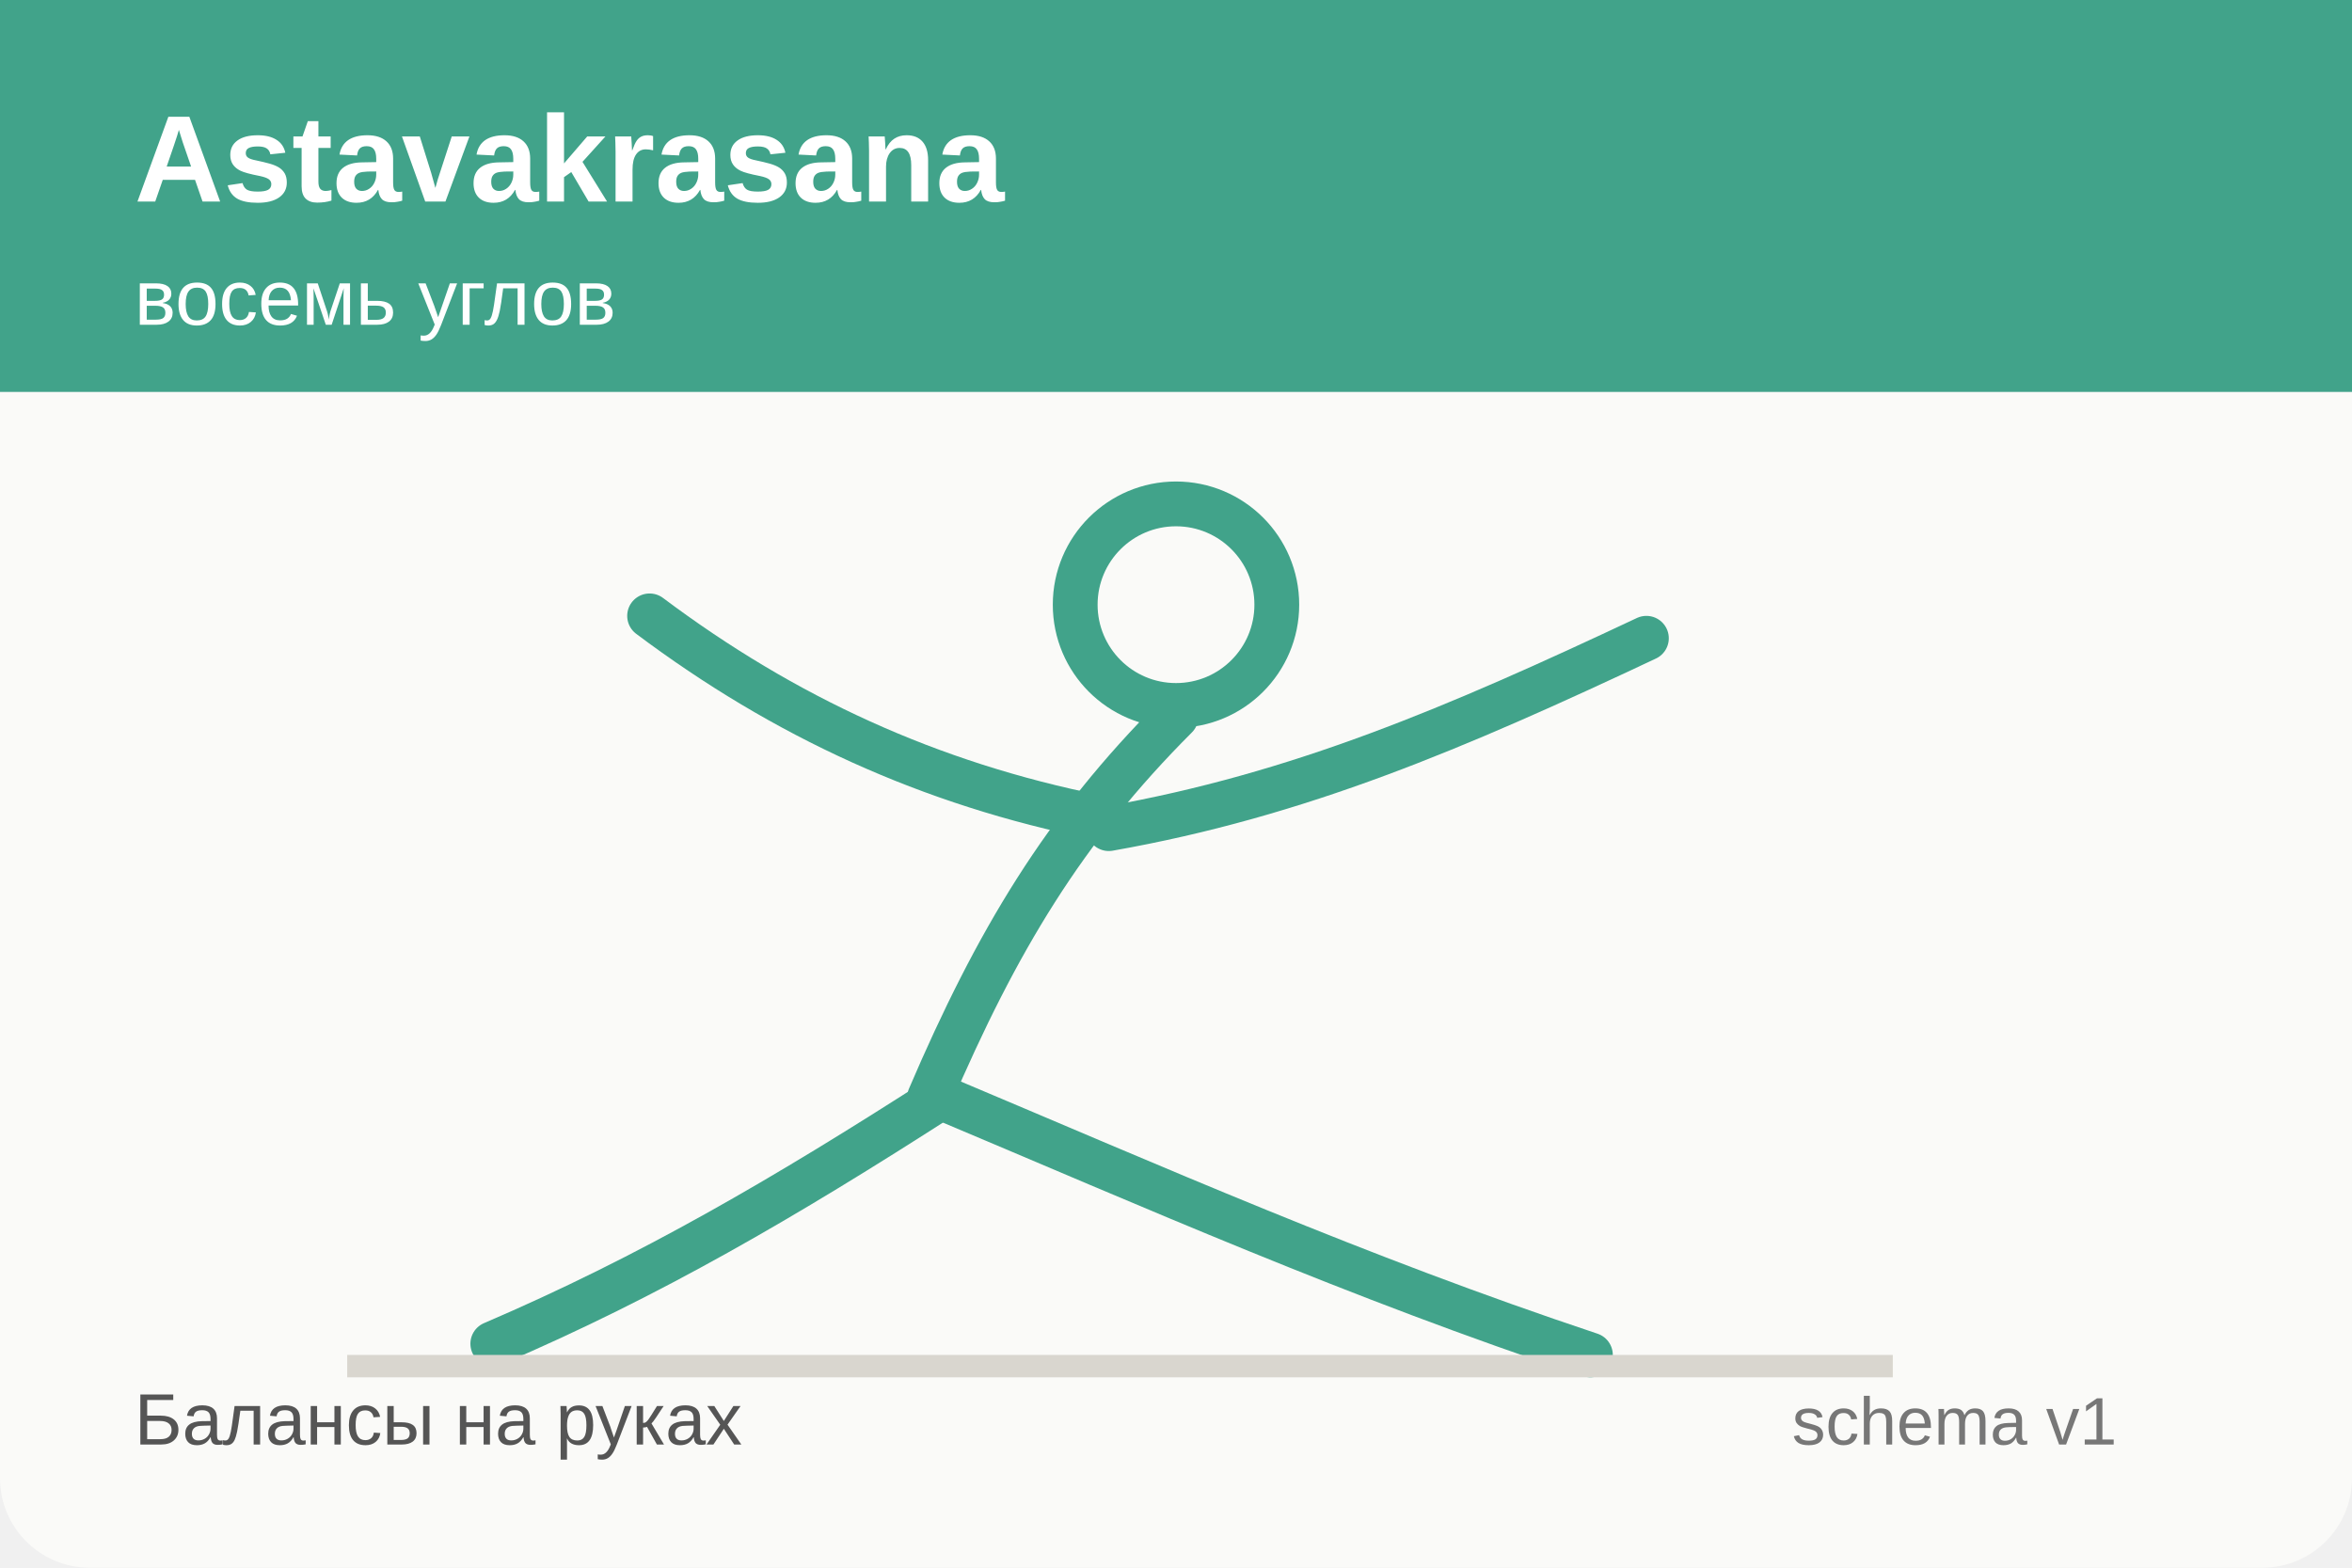
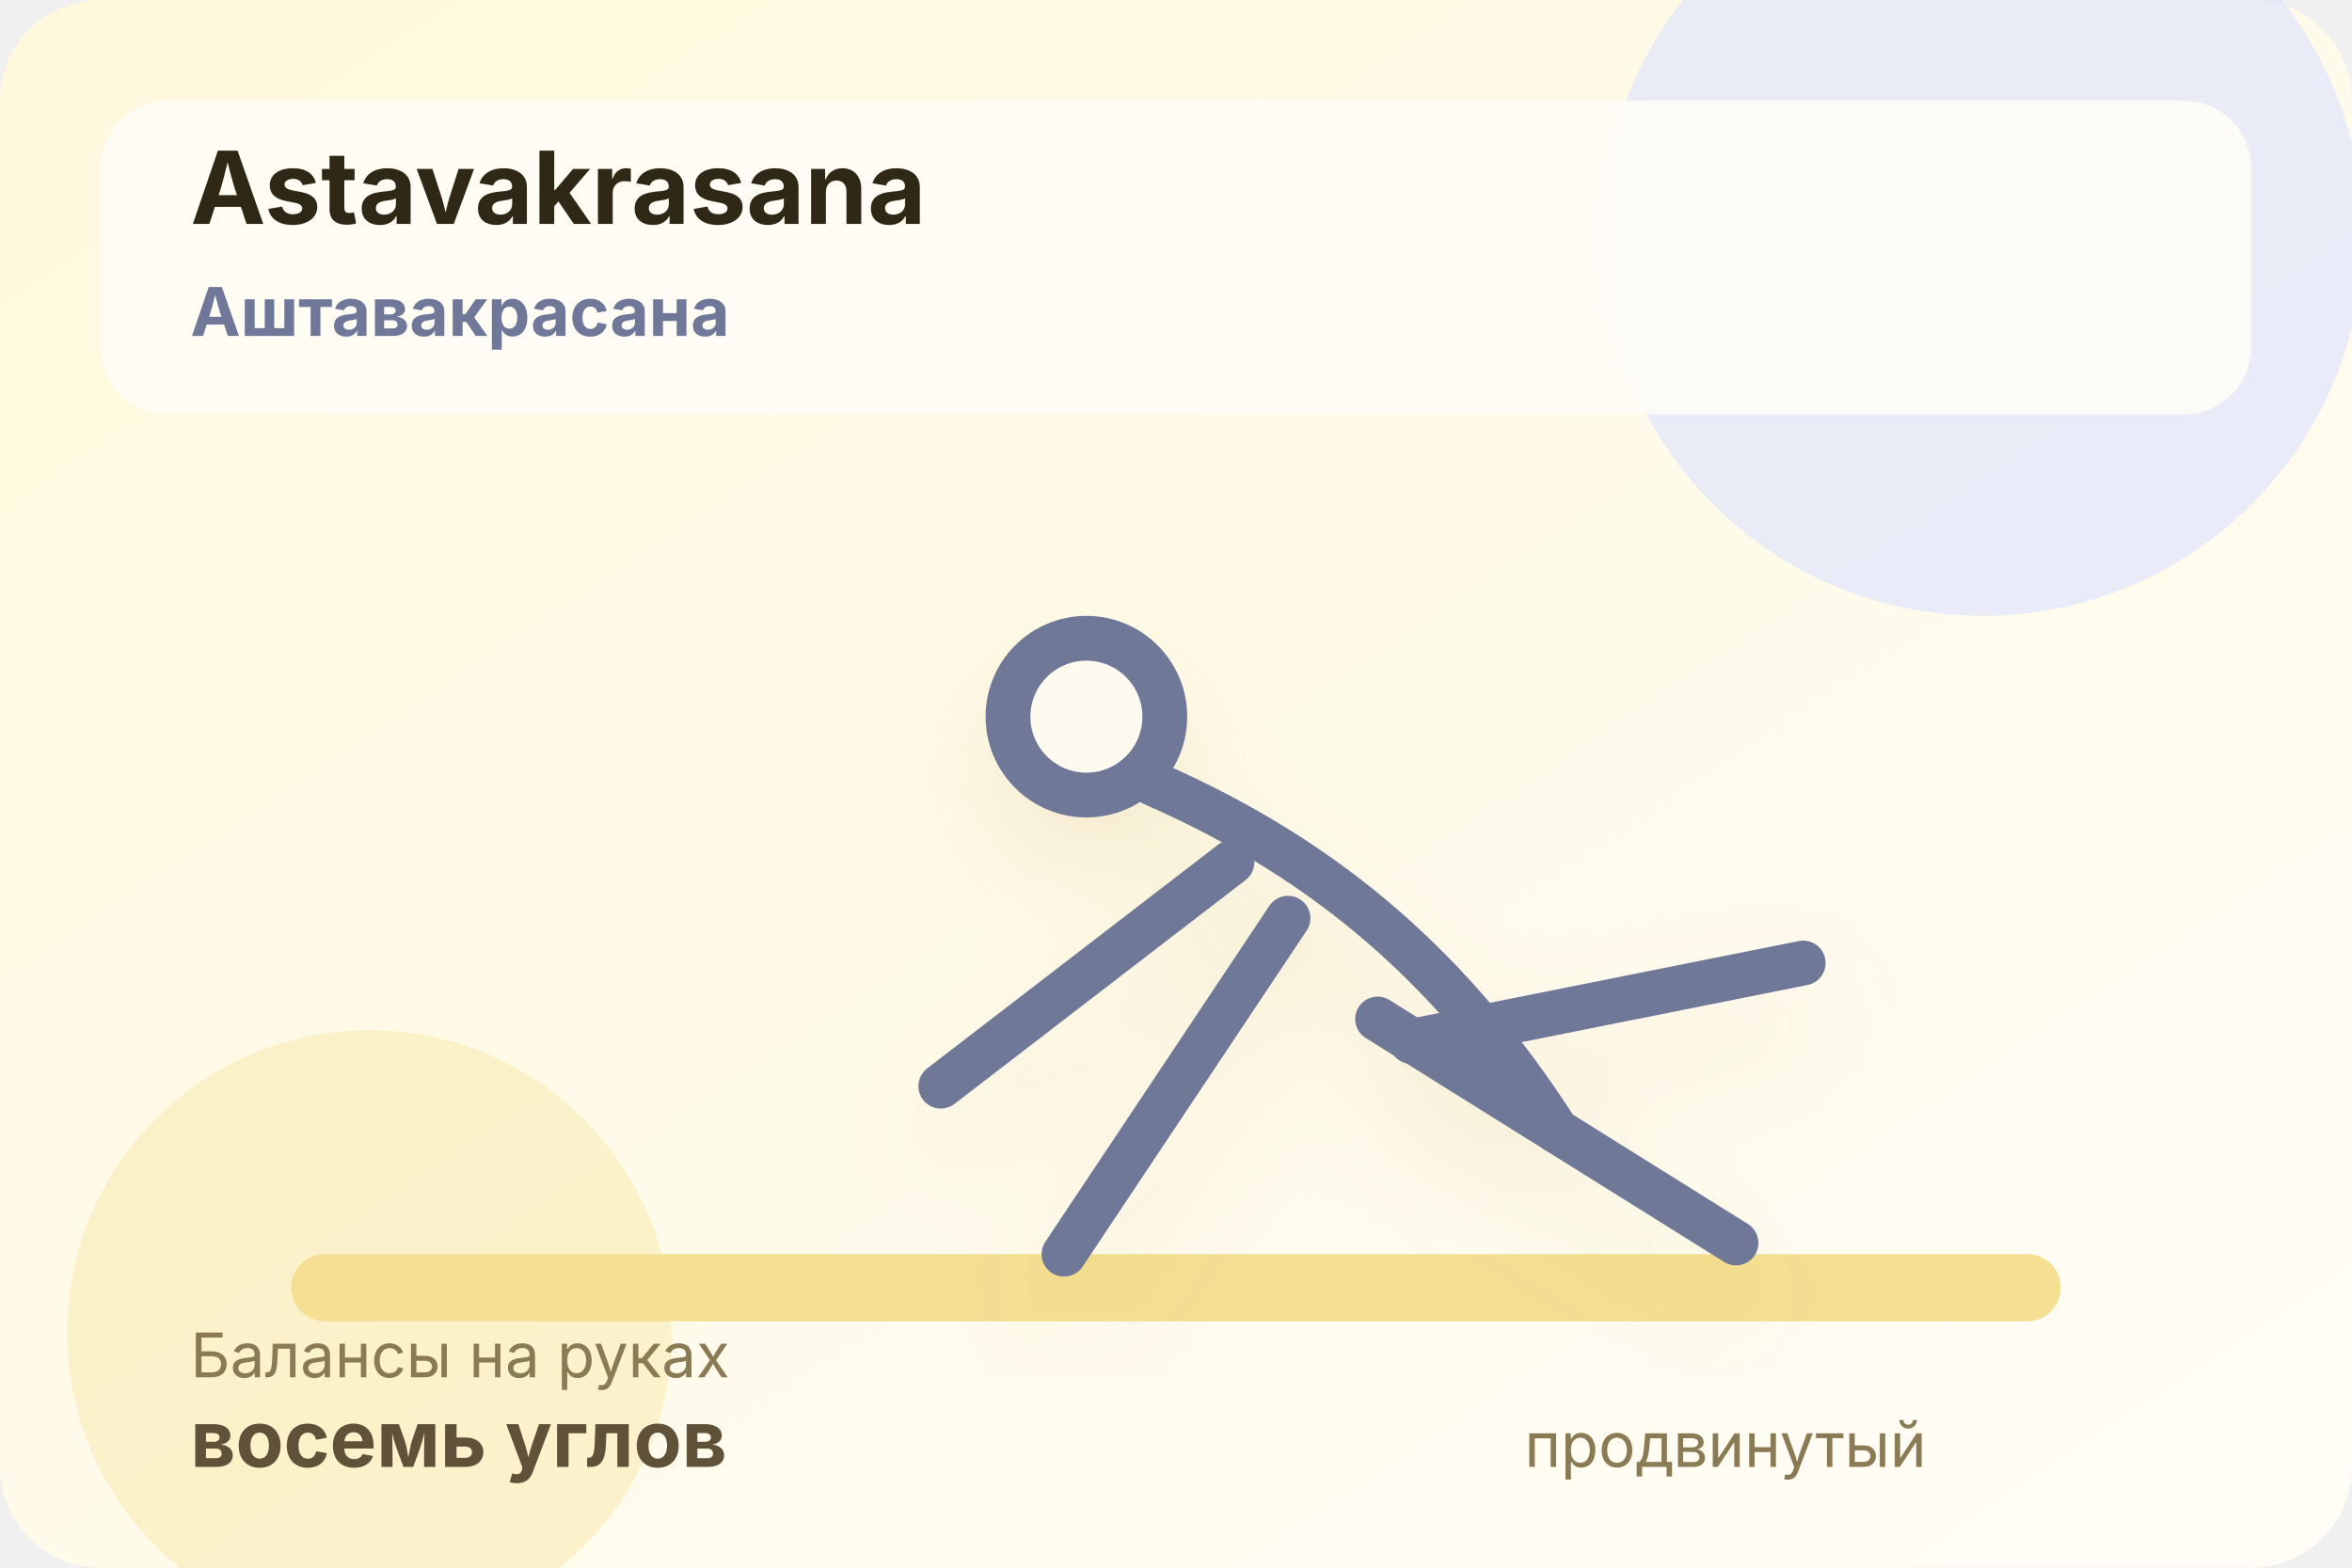
- <svg xmlns="http://www.w3.org/2000/svg" width="420" height="280" viewBox="0 0 420 280">
-   <rect width="420" height="280" rx="16" fill="#FAFAF8" />
-   <rect width="420" height="70" fill="#41A38A" />
-   <text x="24" y="36" font-family="Arial" font-size="22" font-weight="700" fill="white">Astavakrasana</text>
-   <text x="24" y="58" font-family="Arial" font-size="14" fill="white">восемь углов</text>
-   <g stroke="#41A38A" stroke-width="8" stroke-linecap="round" stroke-linejoin="round" fill="none">
-     <circle cx="210" cy="108" r="18" />
-     <path d="M210 128 C190 148 178 168 166 196" />
-     <path d="M196 146 C166 140 140 128 116 110" />
-     <path d="M198 148 C232 142 260 130 294 114" />
-     <path d="M168 196 C140 214 116 228 88 240" />
-     <path d="M168 196 C206 212 242 228 284 242" />
+ <svg xmlns="http://www.w3.org/2000/svg" width="420" height="280" viewBox="0 0 420 280" role="img" aria-label="Astavakrasana">
+   <defs>
+     <linearGradient id="bg" x1="0" y1="0" x2="1" y2="1">
+       <stop offset="0" stop-color="#fff8dc" />
+       <stop offset="1" stop-color="#fffdf7" />
+     </linearGradient>
+     <filter id="soft" x="-20%" y="-20%" width="140%" height="140%">
+       <feDropShadow dx="0" dy="10" stdDeviation="10" flood-color="#a57a24" flood-opacity="0.12" />
+     </filter>
+   </defs>
+   <rect width="420" height="280" rx="18" fill="url(#bg)" />
+   <circle cx="354" cy="42" r="68" fill="#dce4ff" opacity="0.62" />
+   <circle cx="66" cy="238" r="54" fill="#f7e7a8" opacity="0.48" />
+   <rect x="52" y="224" width="316" height="12" rx="6" fill="#f5df93" />
+   <g filter="url(#soft)">
+     <g stroke="#6f7898" stroke-width="8" stroke-linecap="round" stroke-linejoin="round" fill="none">
+       <circle cx="194" cy="128" r="14" fill="#fffaf0" />
+       <path d="M206 140 C238 154 260 174 278 202" />
+       <path d="M220 154 L168 194" />
+       <path d="M230 164 L190 224" />
+       <path d="M252 186 L322 172" />
+       <path d="M246 182 L310 222" />
+     </g>
  </g>
-   <line x1="62" y1="244" x2="338" y2="244" stroke="#D9D6CF" stroke-width="4" />
-   <text x="24" y="258" font-family="Arial" font-size="13" fill="#555">Балансы на руках</text>
-   <text x="320" y="258" font-family="Arial" font-size="12" fill="#777">schema v1</text>
+   <rect x="18" y="18" width="384" height="56" rx="12" fill="#fffdf7" opacity="0.88" />
+   <text x="34" y="40" font-family="Inter, Arial, sans-serif" font-size="18" font-weight="700" fill="#302816">Astavakrasana</text>
+   <text x="34" y="60" font-family="Inter, Arial, sans-serif" font-size="12" font-weight="700" fill="#6f7898">Аштавакрасана</text>
+   <text x="34" y="262" font-family="Inter, Arial, sans-serif" font-size="14" font-weight="700" fill="#5f5239">восемь углов</text>
+   <text x="344" y="262" text-anchor="end" font-family="Inter, Arial, sans-serif" font-size="11" fill="#8b7b55">продвинутый</text>
+   <text x="34" y="246" font-family="Inter, Arial, sans-serif" font-size="11" fill="#8b7b55">Балансы на руках</text>
</svg>
